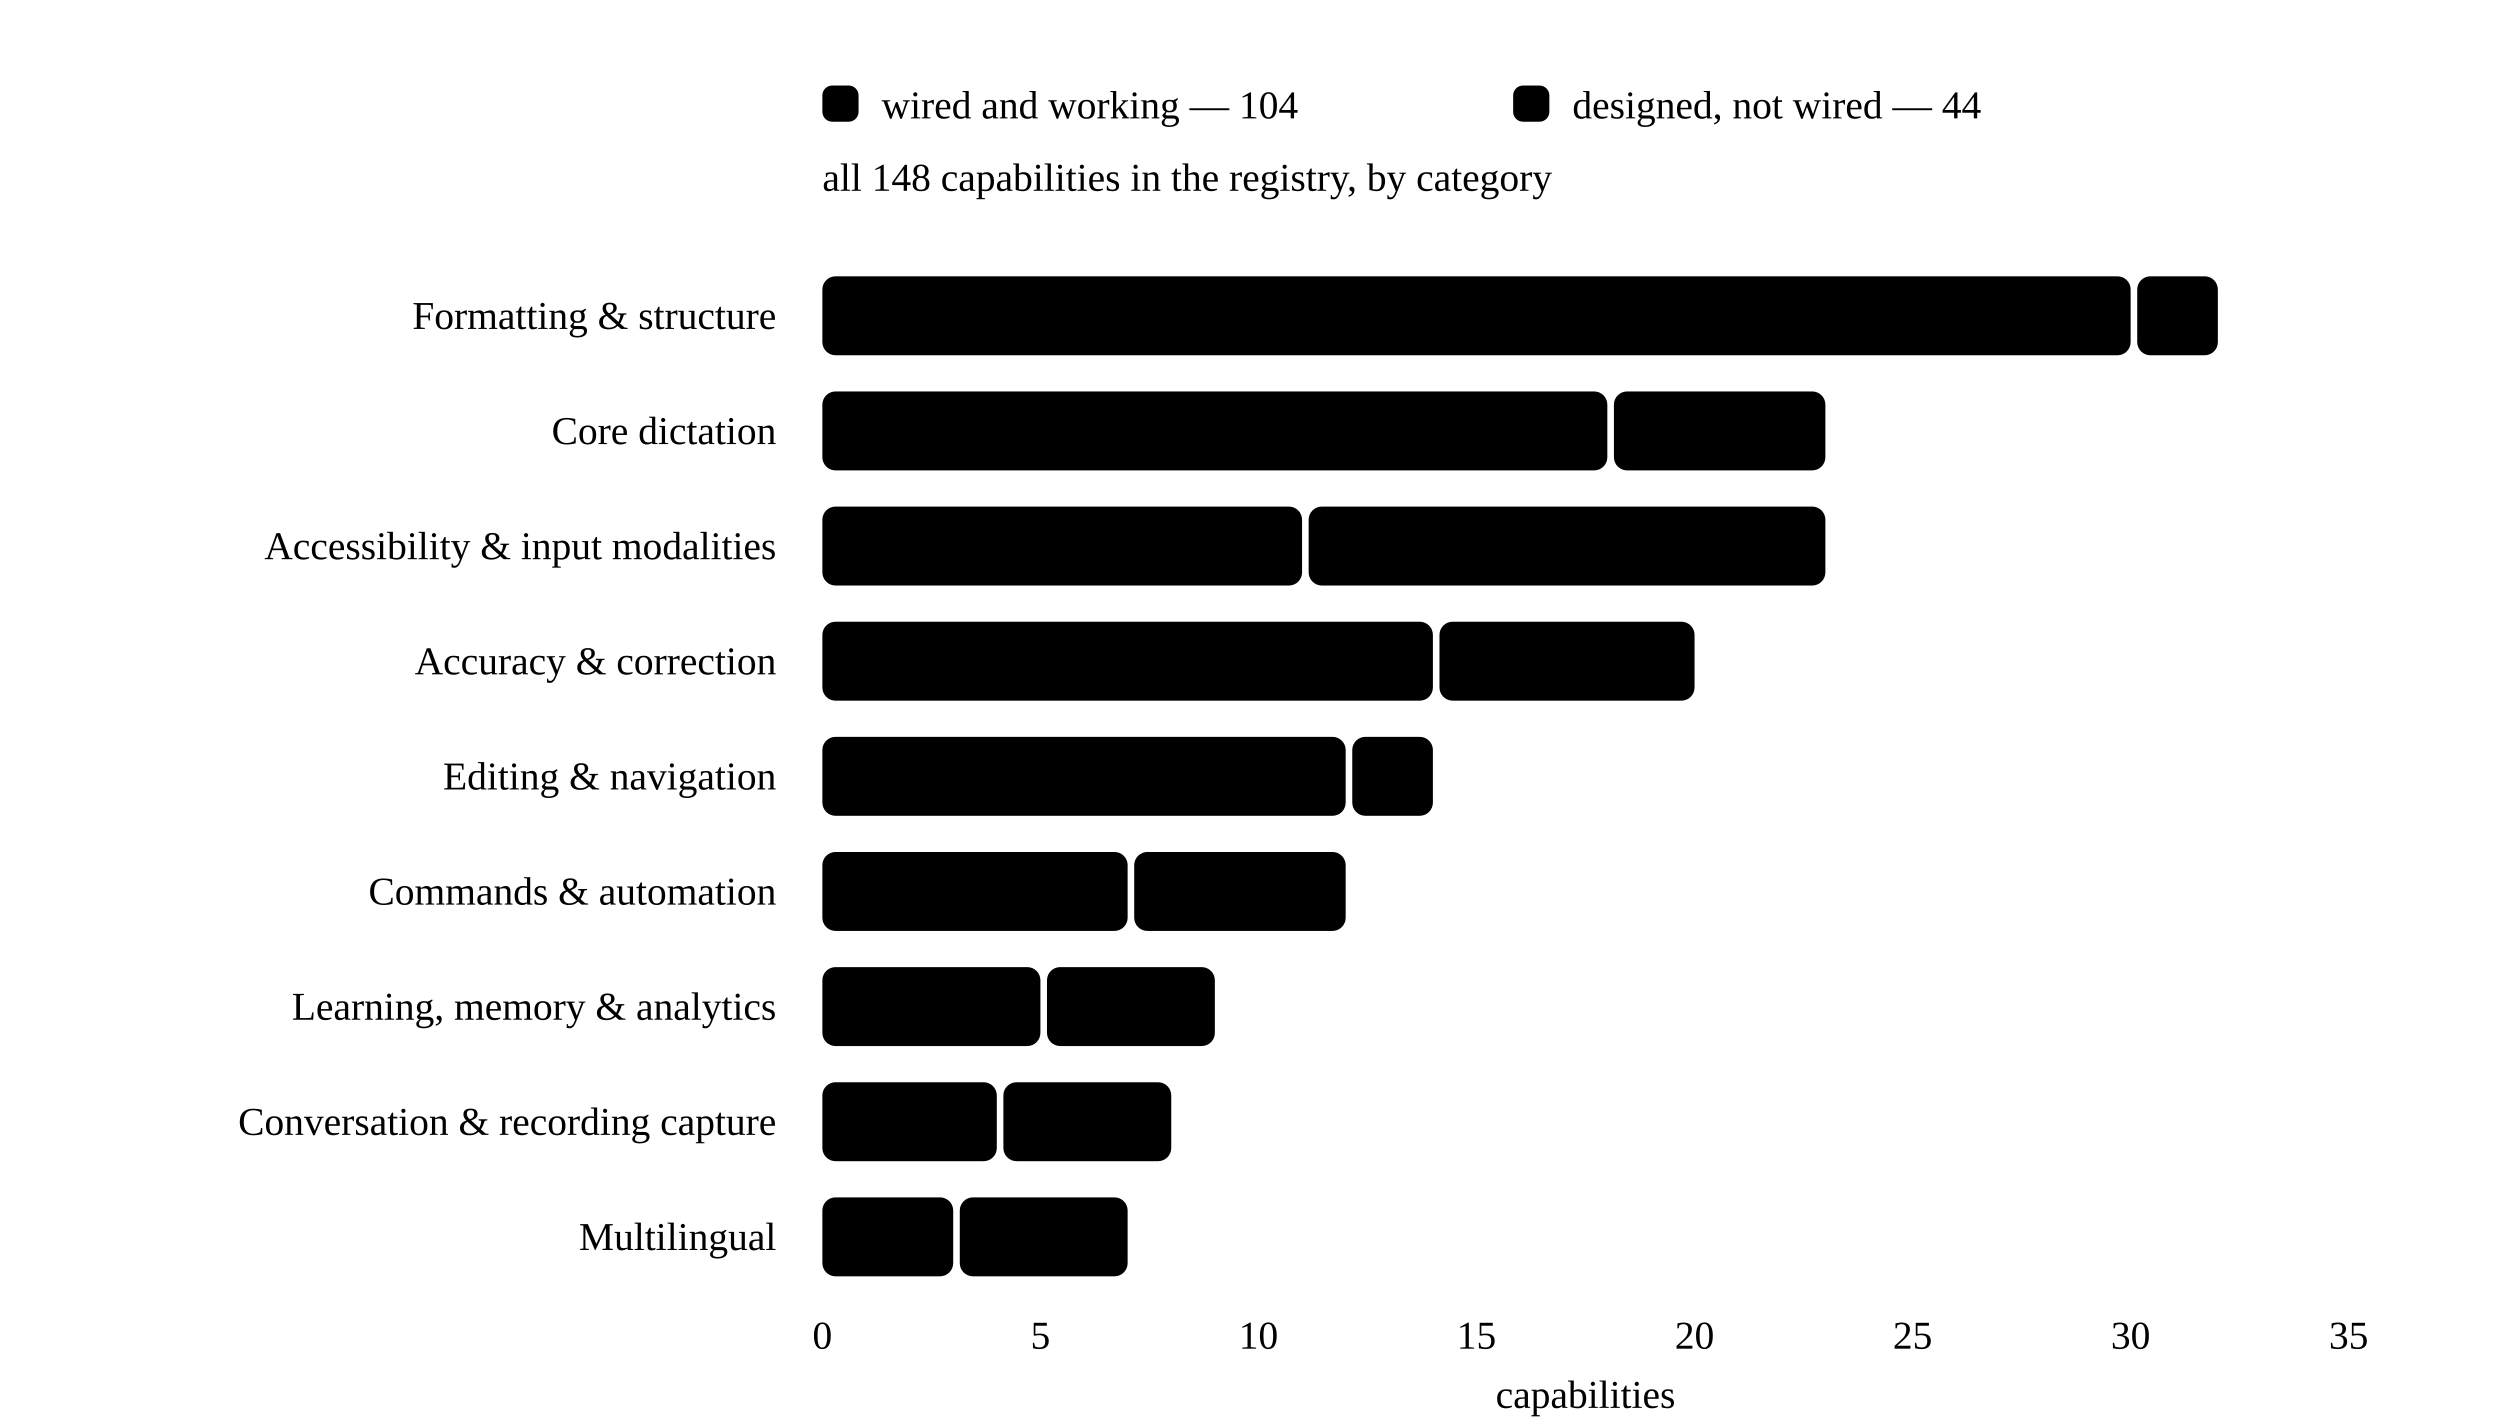
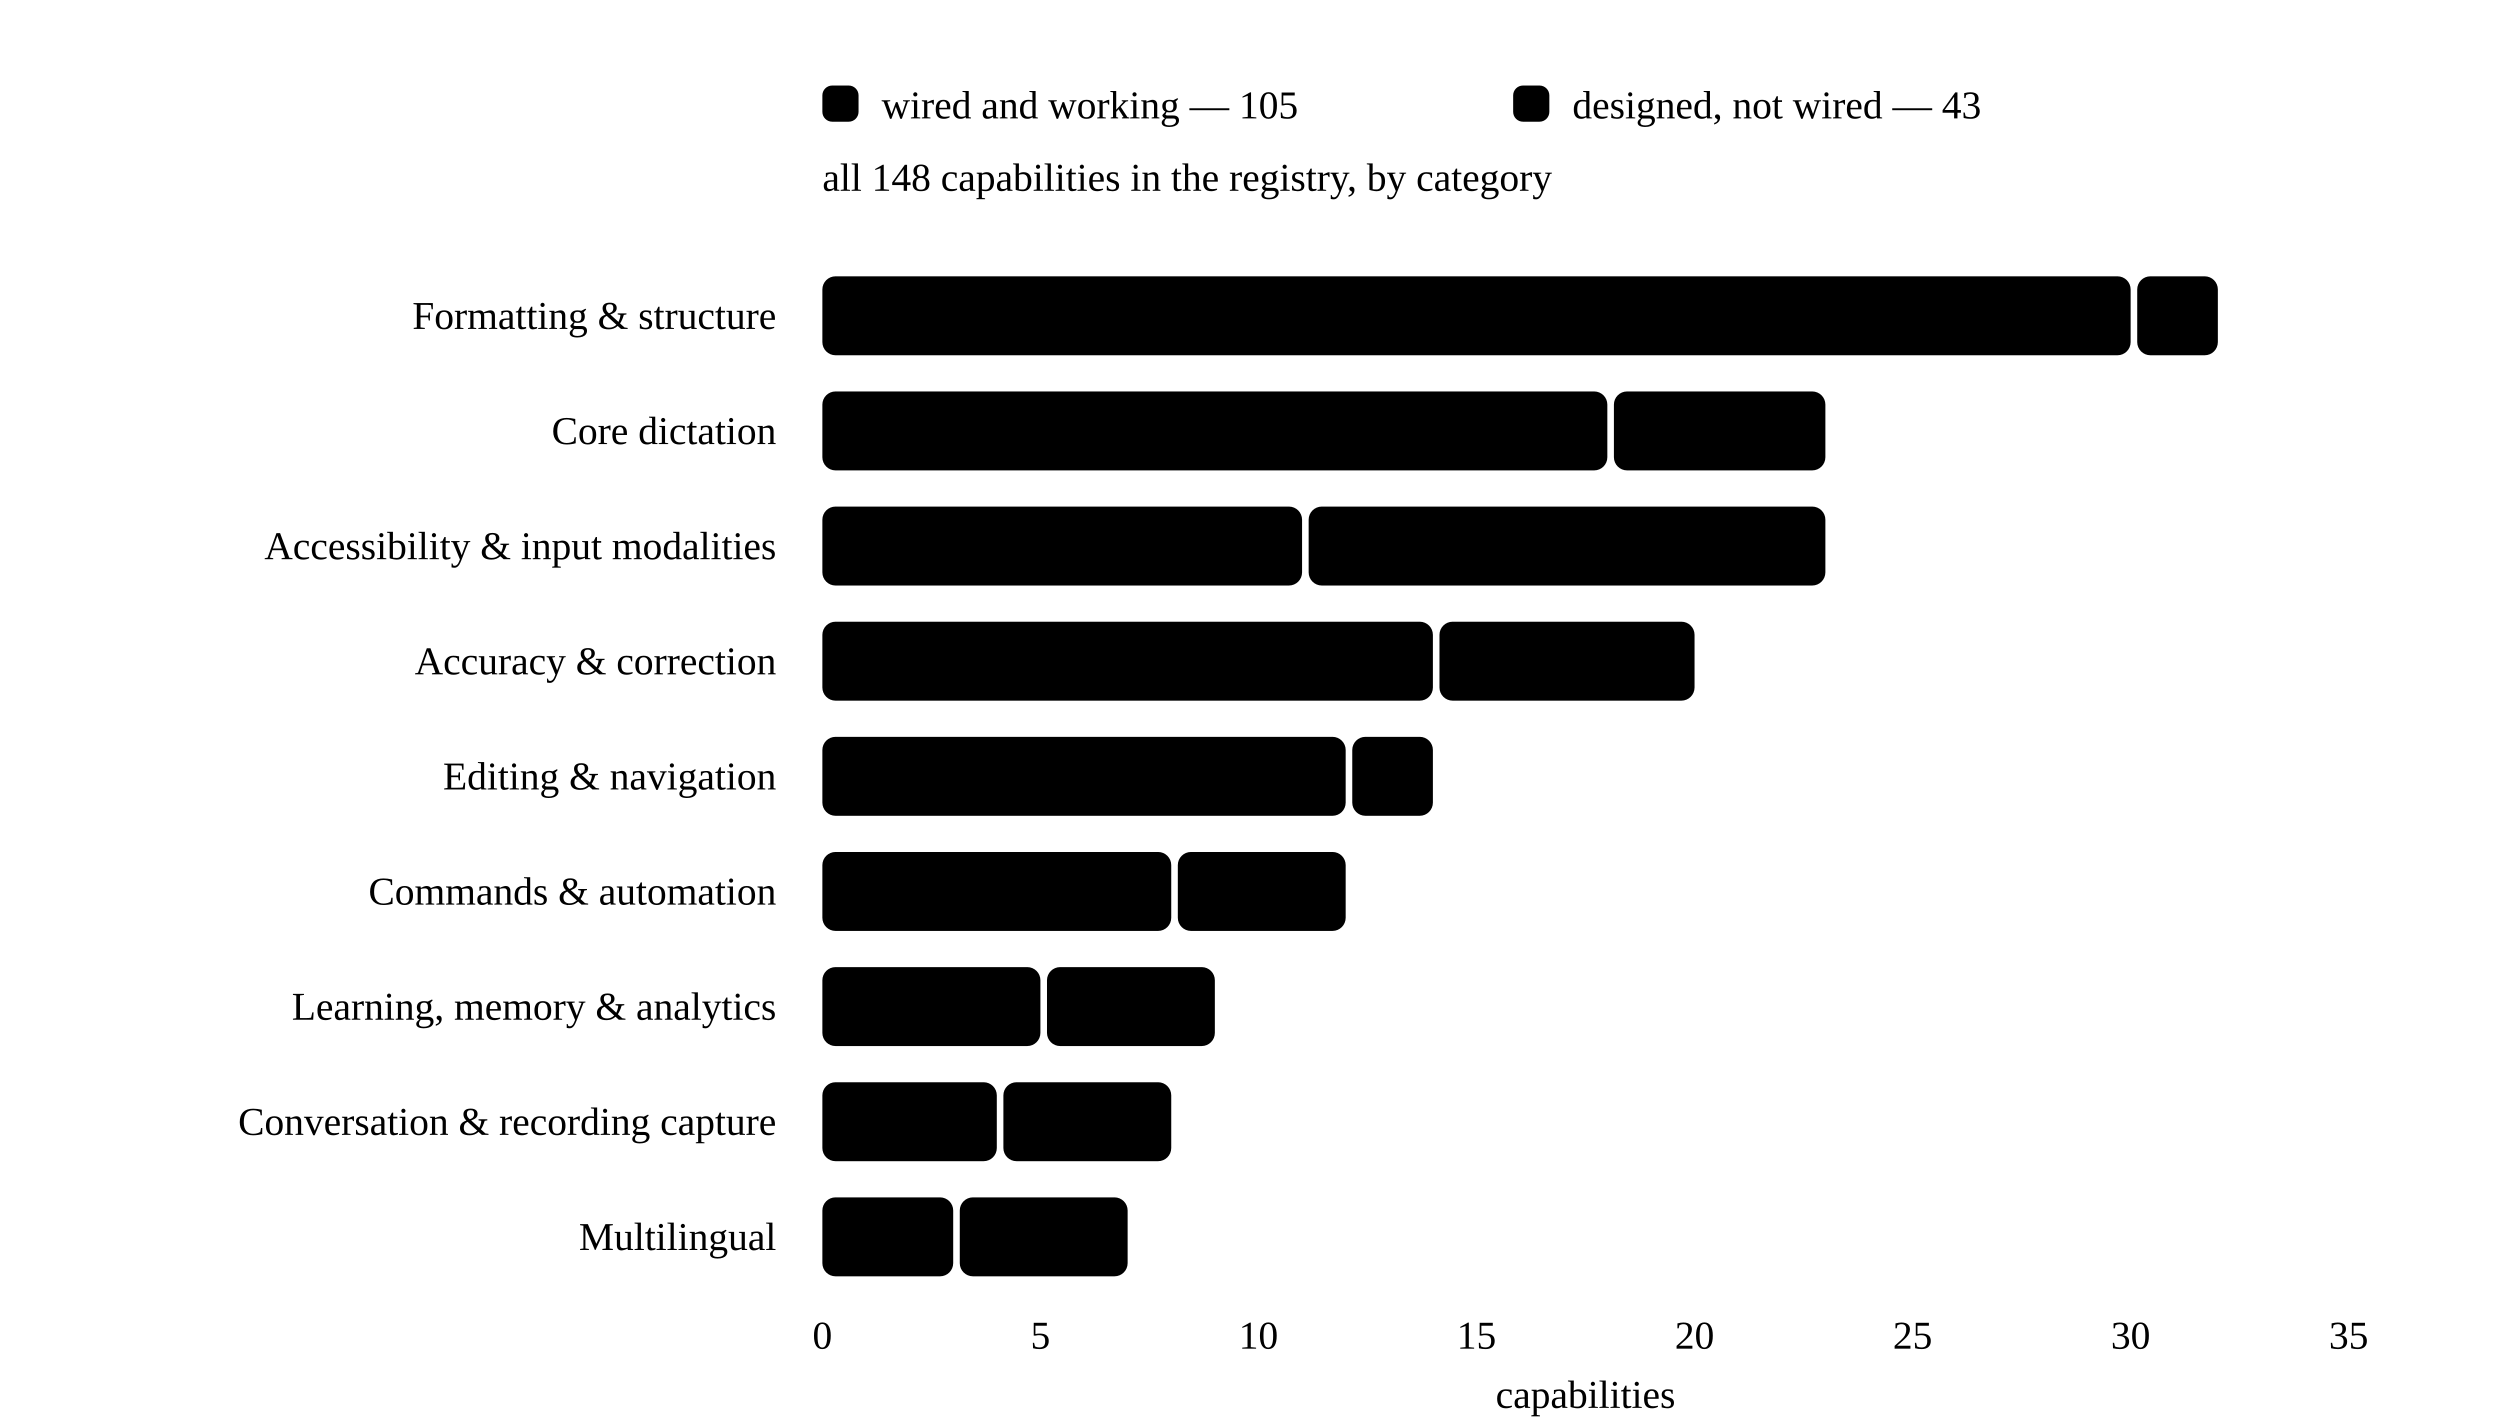
<svg xmlns="http://www.w3.org/2000/svg" class="yz-fig yz-fig--capabilities" viewBox="0 0 760 434" role="img" aria-labelledby="capabilities-t capabilities-d">
  <rect class="yz-swatch yz-bar--ship" x="250" y="26" width="11" height="11" rx="3" />
-   <text class="yz-l" x="268" y="36">wired and working — 104</text>
+   <text class="yz-l" x="268" y="36">wired and working — 105</text>
  <rect class="yz-swatch yz-bar--plan" x="460" y="26" width="11" height="11" rx="3" />
-   <text class="yz-l" x="478" y="36">designed, not wired — 44</text>
+   <text class="yz-l" x="478" y="36">designed, not wired — 43</text>
  <text class="yz-s" x="250" y="58">all 148 capabilities in the registry, by category</text>
  <path class="yz-grid" d="M 250 78 L 250 392" />
  <text class="yz-m" x="250" y="410" text-anchor="middle">0</text>
  <path class="yz-grid" d="M 316.286 78 L 316.286 392" />
  <text class="yz-m" x="316.286" y="410" text-anchor="middle">5</text>
  <path class="yz-grid" d="M 382.571 78 L 382.571 392" />
  <text class="yz-m" x="382.571" y="410" text-anchor="middle">10</text>
  <path class="yz-grid" d="M 448.857 78 L 448.857 392" />
  <text class="yz-m" x="448.857" y="410" text-anchor="middle">15</text>
  <path class="yz-grid" d="M 515.143 78 L 515.143 392" />
  <text class="yz-m" x="515.143" y="410" text-anchor="middle">20</text>
  <path class="yz-grid" d="M 581.429 78 L 581.429 392" />
  <text class="yz-m" x="581.429" y="410" text-anchor="middle">25</text>
  <path class="yz-grid" d="M 647.714 78 L 647.714 392" />
  <text class="yz-m" x="647.714" y="410" text-anchor="middle">30</text>
  <path class="yz-grid" d="M 714 78 L 714 392" />
  <text class="yz-m" x="714" y="410" text-anchor="middle">35</text>
  <text class="yz-m" x="482" y="428" text-anchor="middle">capabilities</text>
  <text class="yz-l" x="236" y="100" text-anchor="end">Formatting &amp; structure</text>
  <g class="yz-node">
    <rect class="yz-bar yz-bar--ship" x="250" y="84" width="397.714" height="24" rx="4" style="--yz-delay:0s" />
  </g>
  <g class="yz-node">
    <rect class="yz-bar yz-bar--plan" x="649.714" y="84" width="24.514" height="24" rx="4" style="--yz-delay:0s" />
  </g>
  <text class="yz-v yz-on-ship" x="639.714" y="100" text-anchor="end">30</text>
  <text class="yz-v yz-on-plan" x="666.229" y="100" text-anchor="end">2</text>
  <text class="yz-l" x="236" y="135" text-anchor="end">Core dictation</text>
  <g class="yz-node">
    <rect class="yz-bar yz-bar--ship" x="250" y="119" width="238.629" height="24" rx="4" style="--yz-delay:0.06s" />
  </g>
  <g class="yz-node">
    <rect class="yz-bar yz-bar--plan" x="490.629" y="119" width="64.286" height="24" rx="4" style="--yz-delay:0.06s" />
  </g>
  <text class="yz-v yz-on-ship" x="480.629" y="135" text-anchor="end">18</text>
  <text class="yz-v yz-on-plan" x="546.914" y="135" text-anchor="end">5</text>
  <text class="yz-l" x="236" y="170" text-anchor="end">Accessibility &amp; input modalities</text>
  <g class="yz-node">
    <rect class="yz-bar yz-bar--ship" x="250" y="154" width="145.829" height="24" rx="4" style="--yz-delay:0.12s" />
  </g>
  <g class="yz-node">
    <rect class="yz-bar yz-bar--plan" x="397.829" y="154" width="157.086" height="24" rx="4" style="--yz-delay:0.12s" />
  </g>
  <text class="yz-v yz-on-ship" x="387.829" y="170" text-anchor="end">11</text>
  <text class="yz-v yz-on-plan" x="546.914" y="170" text-anchor="end">12</text>
  <text class="yz-l" x="236" y="205" text-anchor="end">Accuracy &amp; correction</text>
  <g class="yz-node">
    <rect class="yz-bar yz-bar--ship" x="250" y="189" width="185.6" height="24" rx="4" style="--yz-delay:0.18s" />
  </g>
  <g class="yz-node">
    <rect class="yz-bar yz-bar--plan" x="437.6" y="189" width="77.543" height="24" rx="4" style="--yz-delay:0.18s" />
  </g>
  <text class="yz-v yz-on-ship" x="427.6" y="205" text-anchor="end">14</text>
  <text class="yz-v yz-on-plan" x="507.143" y="205" text-anchor="end">6</text>
  <text class="yz-l" x="236" y="240" text-anchor="end">Editing &amp; navigation</text>
  <g class="yz-node">
    <rect class="yz-bar yz-bar--ship" x="250" y="224" width="159.086" height="24" rx="4" style="--yz-delay:0.24s" />
  </g>
  <g class="yz-node">
    <rect class="yz-bar yz-bar--plan" x="411.086" y="224" width="24.514" height="24" rx="4" style="--yz-delay:0.24s" />
  </g>
  <text class="yz-v yz-on-ship" x="401.086" y="240" text-anchor="end">12</text>
  <text class="yz-v yz-on-plan" x="427.6" y="240" text-anchor="end">2</text>
  <text class="yz-l" x="236" y="275" text-anchor="end">Commands &amp; automation</text>
  <g class="yz-node">
-     <rect class="yz-bar yz-bar--ship" x="250" y="259" width="92.8" height="24" rx="4" style="--yz-delay:0.3s" />
+     <rect class="yz-bar yz-bar--ship" x="250" y="259" width="106.057" height="24" rx="4" style="--yz-delay:0.3s" />
  </g>
  <g class="yz-node">
-     <rect class="yz-bar yz-bar--plan" x="344.8" y="259" width="64.286" height="24" rx="4" style="--yz-delay:0.3s" />
+     <rect class="yz-bar yz-bar--plan" x="358.057" y="259" width="51.029" height="24" rx="4" style="--yz-delay:0.3s" />
  </g>
-   <text class="yz-v yz-on-ship" x="334.8" y="275" text-anchor="end">7</text>
-   <text class="yz-v yz-on-plan" x="401.086" y="275" text-anchor="end">5</text>
+   <text class="yz-v yz-on-ship" x="348.057" y="275" text-anchor="end">8</text>
+   <text class="yz-v yz-on-plan" x="401.086" y="275" text-anchor="end">4</text>
  <text class="yz-l" x="236" y="310" text-anchor="end">Learning, memory &amp; analytics</text>
  <g class="yz-node">
    <rect class="yz-bar yz-bar--ship" x="250" y="294" width="66.286" height="24" rx="4" style="--yz-delay:0.36s" />
  </g>
  <g class="yz-node">
    <rect class="yz-bar yz-bar--plan" x="318.286" y="294" width="51.029" height="24" rx="4" style="--yz-delay:0.36s" />
  </g>
  <text class="yz-v yz-on-ship" x="308.286" y="310" text-anchor="end">5</text>
  <text class="yz-v yz-on-plan" x="361.314" y="310" text-anchor="end">4</text>
  <text class="yz-l" x="236" y="345" text-anchor="end">Conversation &amp; recording capture</text>
  <g class="yz-node">
    <rect class="yz-bar yz-bar--ship" x="250" y="329" width="53.029" height="24" rx="4" style="--yz-delay:0.42s" />
  </g>
  <g class="yz-node">
    <rect class="yz-bar yz-bar--plan" x="305.029" y="329" width="51.029" height="24" rx="4" style="--yz-delay:0.42s" />
  </g>
  <text class="yz-v yz-on-ship" x="295.029" y="345" text-anchor="end">4</text>
  <text class="yz-v yz-on-plan" x="348.057" y="345" text-anchor="end">4</text>
  <text class="yz-l" x="236" y="380" text-anchor="end">Multilingual</text>
  <g class="yz-node">
    <rect class="yz-bar yz-bar--ship" x="250" y="364" width="39.771" height="24" rx="4" style="--yz-delay:0.48s" />
  </g>
  <g class="yz-node">
    <rect class="yz-bar yz-bar--plan" x="291.771" y="364" width="51.029" height="24" rx="4" style="--yz-delay:0.48s" />
  </g>
  <text class="yz-v yz-on-ship" x="281.771" y="380" text-anchor="end">3</text>
  <text class="yz-v yz-on-plan" x="334.8" y="380" text-anchor="end">4</text>
</svg>
